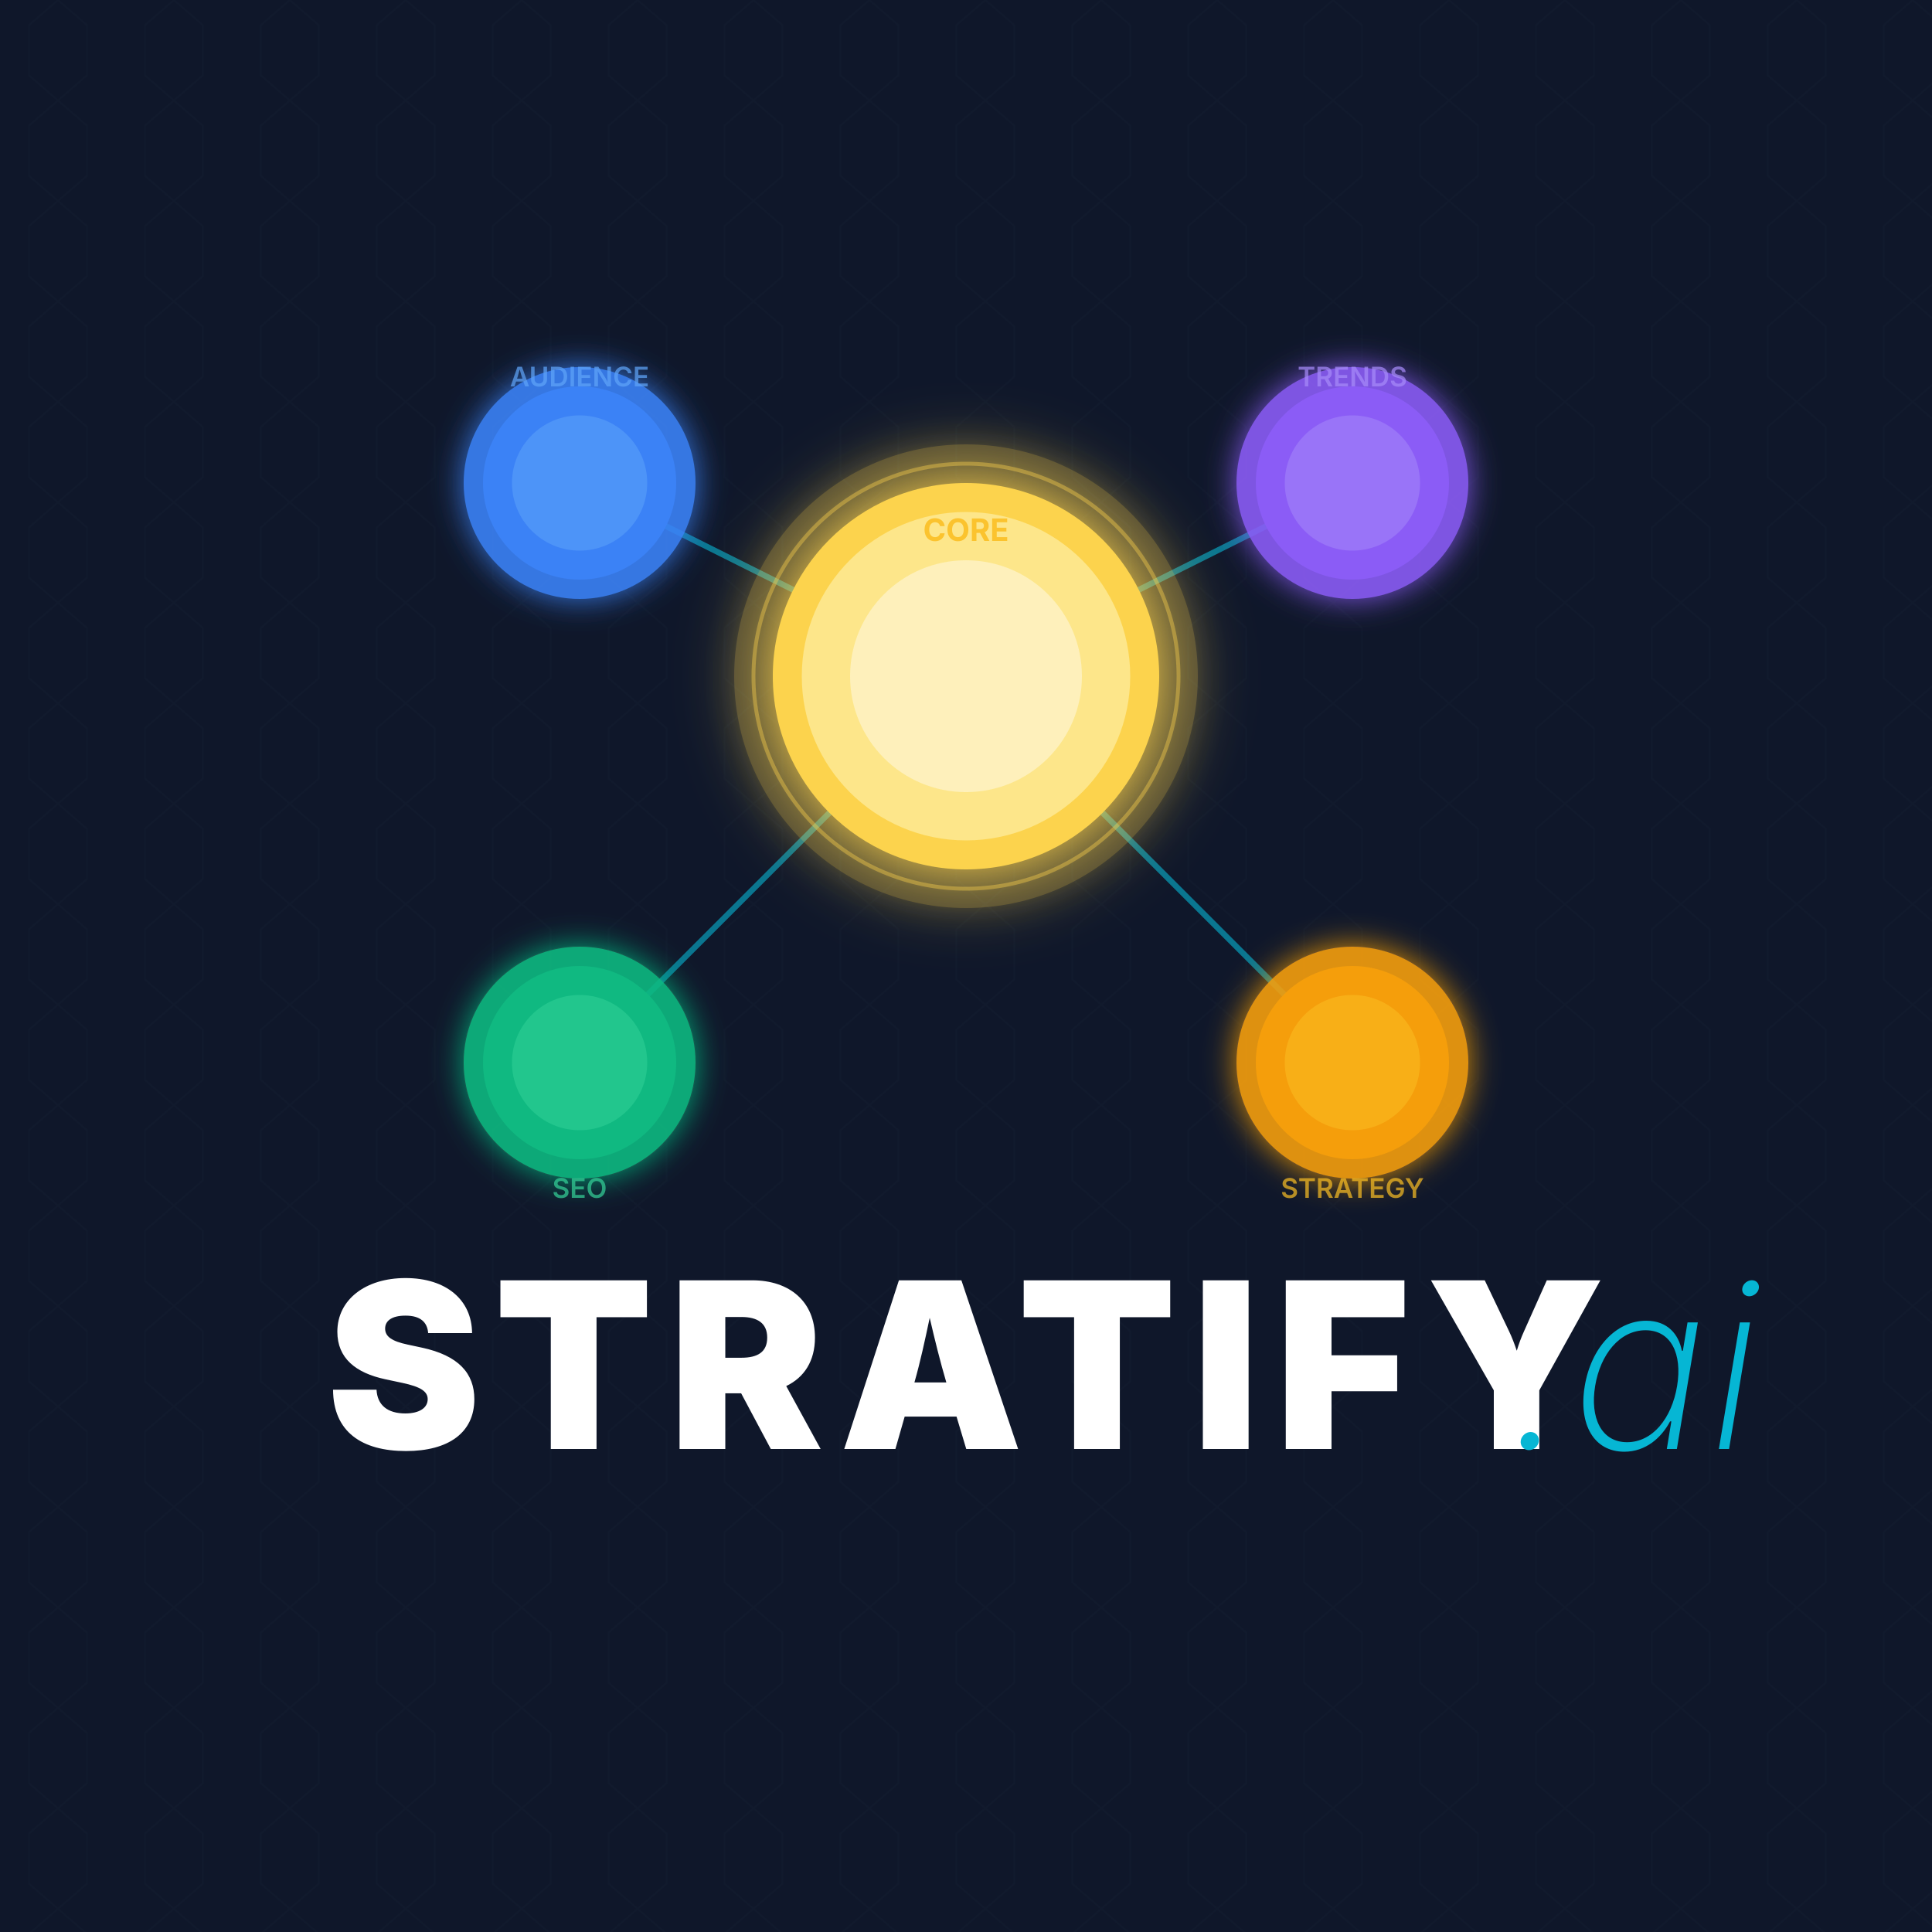
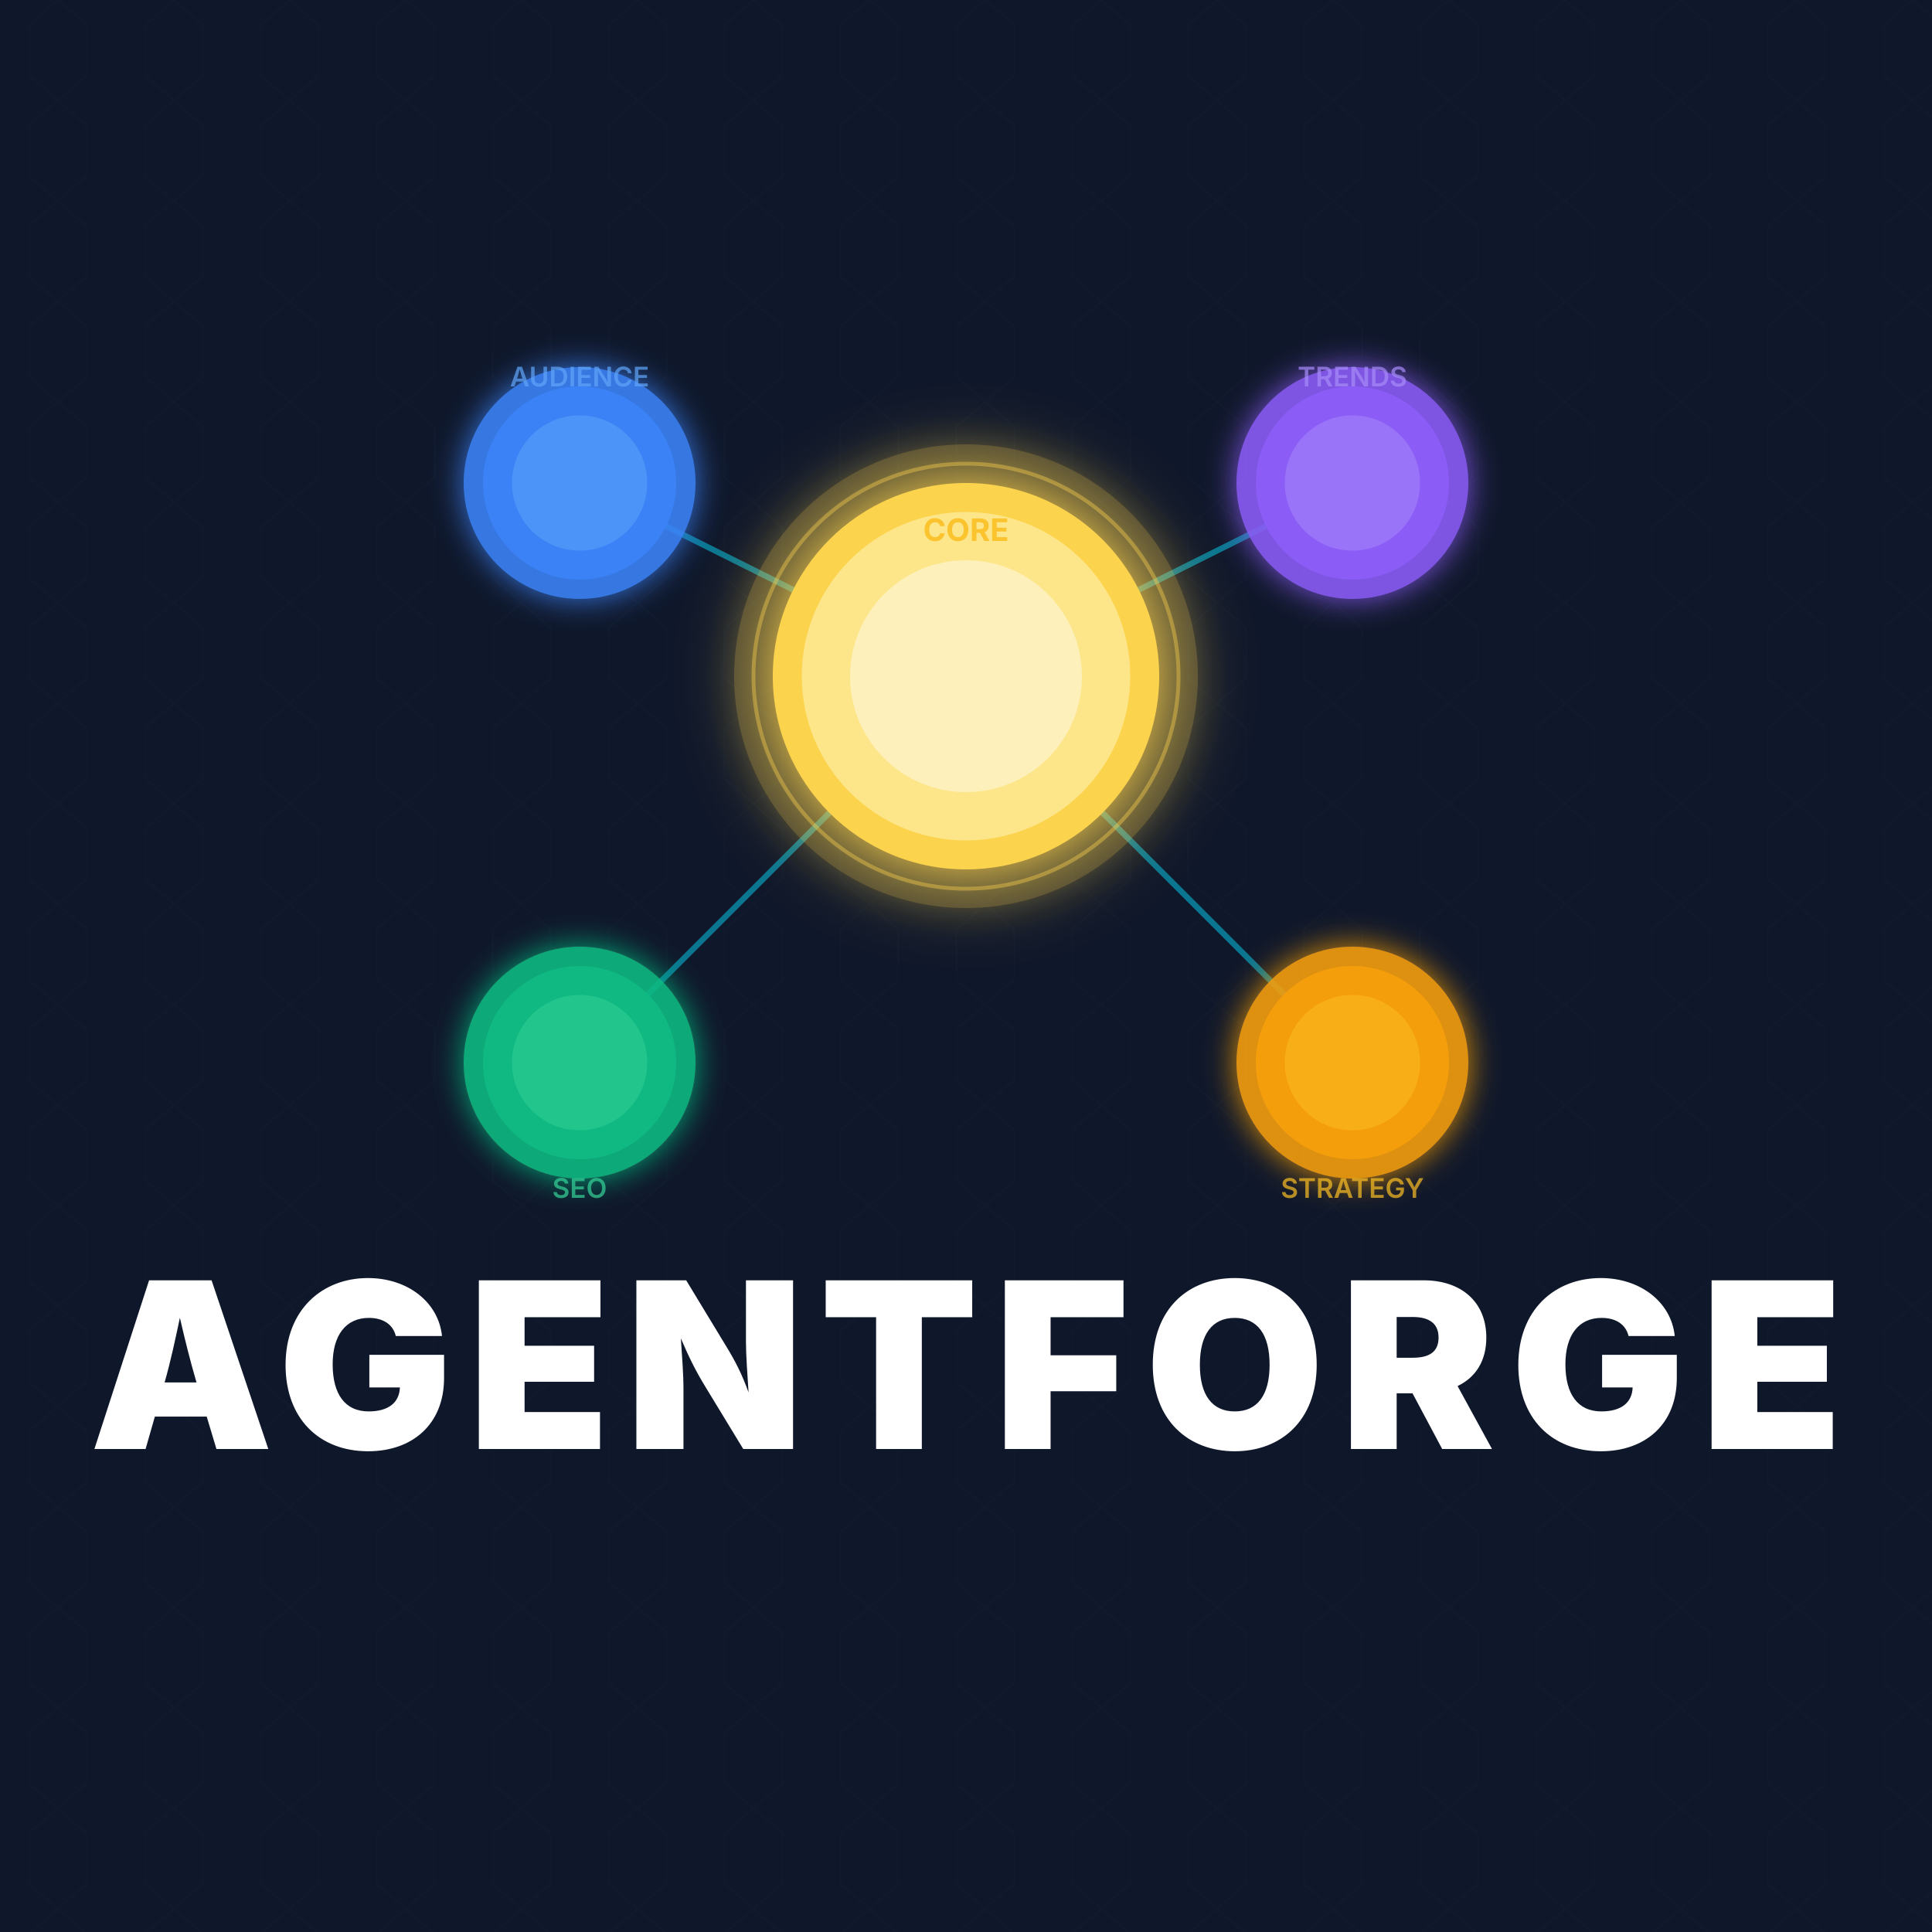
<svg xmlns="http://www.w3.org/2000/svg" width="1000" height="1000" viewBox="0 0 1000 1000" fill="none">
  <rect width="1000" height="1000" fill="#0F172A" />
  <defs>
    <pattern id="hexgrid" x="0" y="0" width="60" height="52" patternUnits="userSpaceOnUse">
      <path d="M30 0 L45 13 L45 39 L30 52 L15 39 L15 13 Z" stroke="#1E293B" stroke-width="1" fill="none" opacity="0.15" />
    </pattern>
    <filter id="glow-gold" x="-50%" y="-50%" width="200%" height="200%">
      <feGaussianBlur stdDeviation="15" result="coloredBlur" />
      <feMerge>
        <feMergeNode in="coloredBlur" />
        <feMergeNode in="SourceGraphic" />
      </feMerge>
    </filter>
    <filter id="glow-soft" x="-50%" y="-50%" width="200%" height="200%">
      <feGaussianBlur stdDeviation="8" result="coloredBlur" />
      <feMerge>
        <feMergeNode in="coloredBlur" />
        <feMergeNode in="SourceGraphic" />
      </feMerge>
    </filter>
  </defs>
  <rect width="1000" height="1000" fill="url(#hexgrid)" />
  <path d="M 500 350 Q 400 300 300 250" stroke="#06B6D4" stroke-width="3" stroke-linecap="round" opacity="0.6" />
  <path d="M 500 350 Q 600 300 700 250" stroke="#06B6D4" stroke-width="3" stroke-linecap="round" opacity="0.6" />
  <path d="M 500 350 Q 400 450 300 550" stroke="#06B6D4" stroke-width="3" stroke-linecap="round" opacity="0.6" />
  <path d="M 500 350 Q 600 450 700 550" stroke="#06B6D4" stroke-width="3" stroke-linecap="round" opacity="0.6" />
  <circle cx="300" cy="250" r="60" fill="#3B82F6" opacity="0.9" filter="url(#glow-soft)" />
  <circle cx="300" cy="250" r="50" fill="#3B82F6" />
  <circle cx="300" cy="250" r="35" fill="#60A5FA" opacity="0.5" />
  <circle cx="700" cy="250" r="60" fill="#8B5CF6" opacity="0.9" filter="url(#glow-soft)" />
  <circle cx="700" cy="250" r="50" fill="#8B5CF6" />
  <circle cx="700" cy="250" r="35" fill="#A78BFA" opacity="0.5" />
  <circle cx="300" cy="550" r="60" fill="#10B981" opacity="0.9" filter="url(#glow-soft)" />
  <circle cx="300" cy="550" r="50" fill="#10B981" />
  <circle cx="300" cy="550" r="35" fill="#34D399" opacity="0.5" />
  <circle cx="700" cy="550" r="60" fill="#F59E0B" opacity="0.9" filter="url(#glow-soft)" />
  <circle cx="700" cy="550" r="50" fill="#F59E0B" />
  <circle cx="700" cy="550" r="35" fill="#FBBF24" opacity="0.5" />
  <circle cx="500" cy="350" r="120" fill="#FCD34D" opacity="0.3" filter="url(#glow-gold)" />
  <circle cx="500" cy="350" r="100" fill="#FCD34D" filter="url(#glow-gold)" />
  <circle cx="500" cy="350" r="85" fill="#FDE68A" />
  <circle cx="500" cy="350" r="60" fill="#FEF3C7" opacity="0.8" />
  <circle cx="500" cy="350" r="110" stroke="#FCD34D" stroke-width="2" fill="none" opacity="0.4" class="pulse-ring" />
  <text x="500" y="750" font-family="Inter, sans-serif" font-size="120" font-weight="900" fill="#FFFFFF" text-anchor="middle" letter-spacing="8">
-     STRATIFY
-   </text>
-   <text x="780" y="750" font-family="Inter, sans-serif" font-size="120" font-weight="200" font-style="italic" fill="#06B6D4" text-anchor="start">
-     .ai
+     AGENTFORGE
  </text>
  <text x="300" y="200" font-family="Inter, sans-serif" font-size="14" font-weight="600" fill="#60A5FA" text-anchor="middle" opacity="0.7">
    AUDIENCE
  </text>
  <text x="700" y="200" font-family="Inter, sans-serif" font-size="14" font-weight="600" fill="#A78BFA" text-anchor="middle" opacity="0.7">
    TRENDS
  </text>
  <text x="300" y="620" font-family="Inter, sans-serif" font-size="14" font-weight="600" fill="#34D399" text-anchor="middle" opacity="0.7">
    SEO
  </text>
  <text x="700" y="620" font-family="Inter, sans-serif" font-size="14" font-weight="600" fill="#FBBF24" text-anchor="middle" opacity="0.7">
    STRATEGY
  </text>
  <text x="500" y="280" font-family="Inter, sans-serif" font-size="16" font-weight="700" fill="#FBBF24" text-anchor="middle" opacity="0.9">
    CORE
  </text>
  <style>
    @keyframes pulse {
      0%, 100% { r: 110; opacity: 0.4; }
      50% { r: 125; opacity: 0.2; }
    }
    
    .pulse-ring {
      animation: pulse 2s ease-in-out infinite;
    }
  </style>
</svg>
